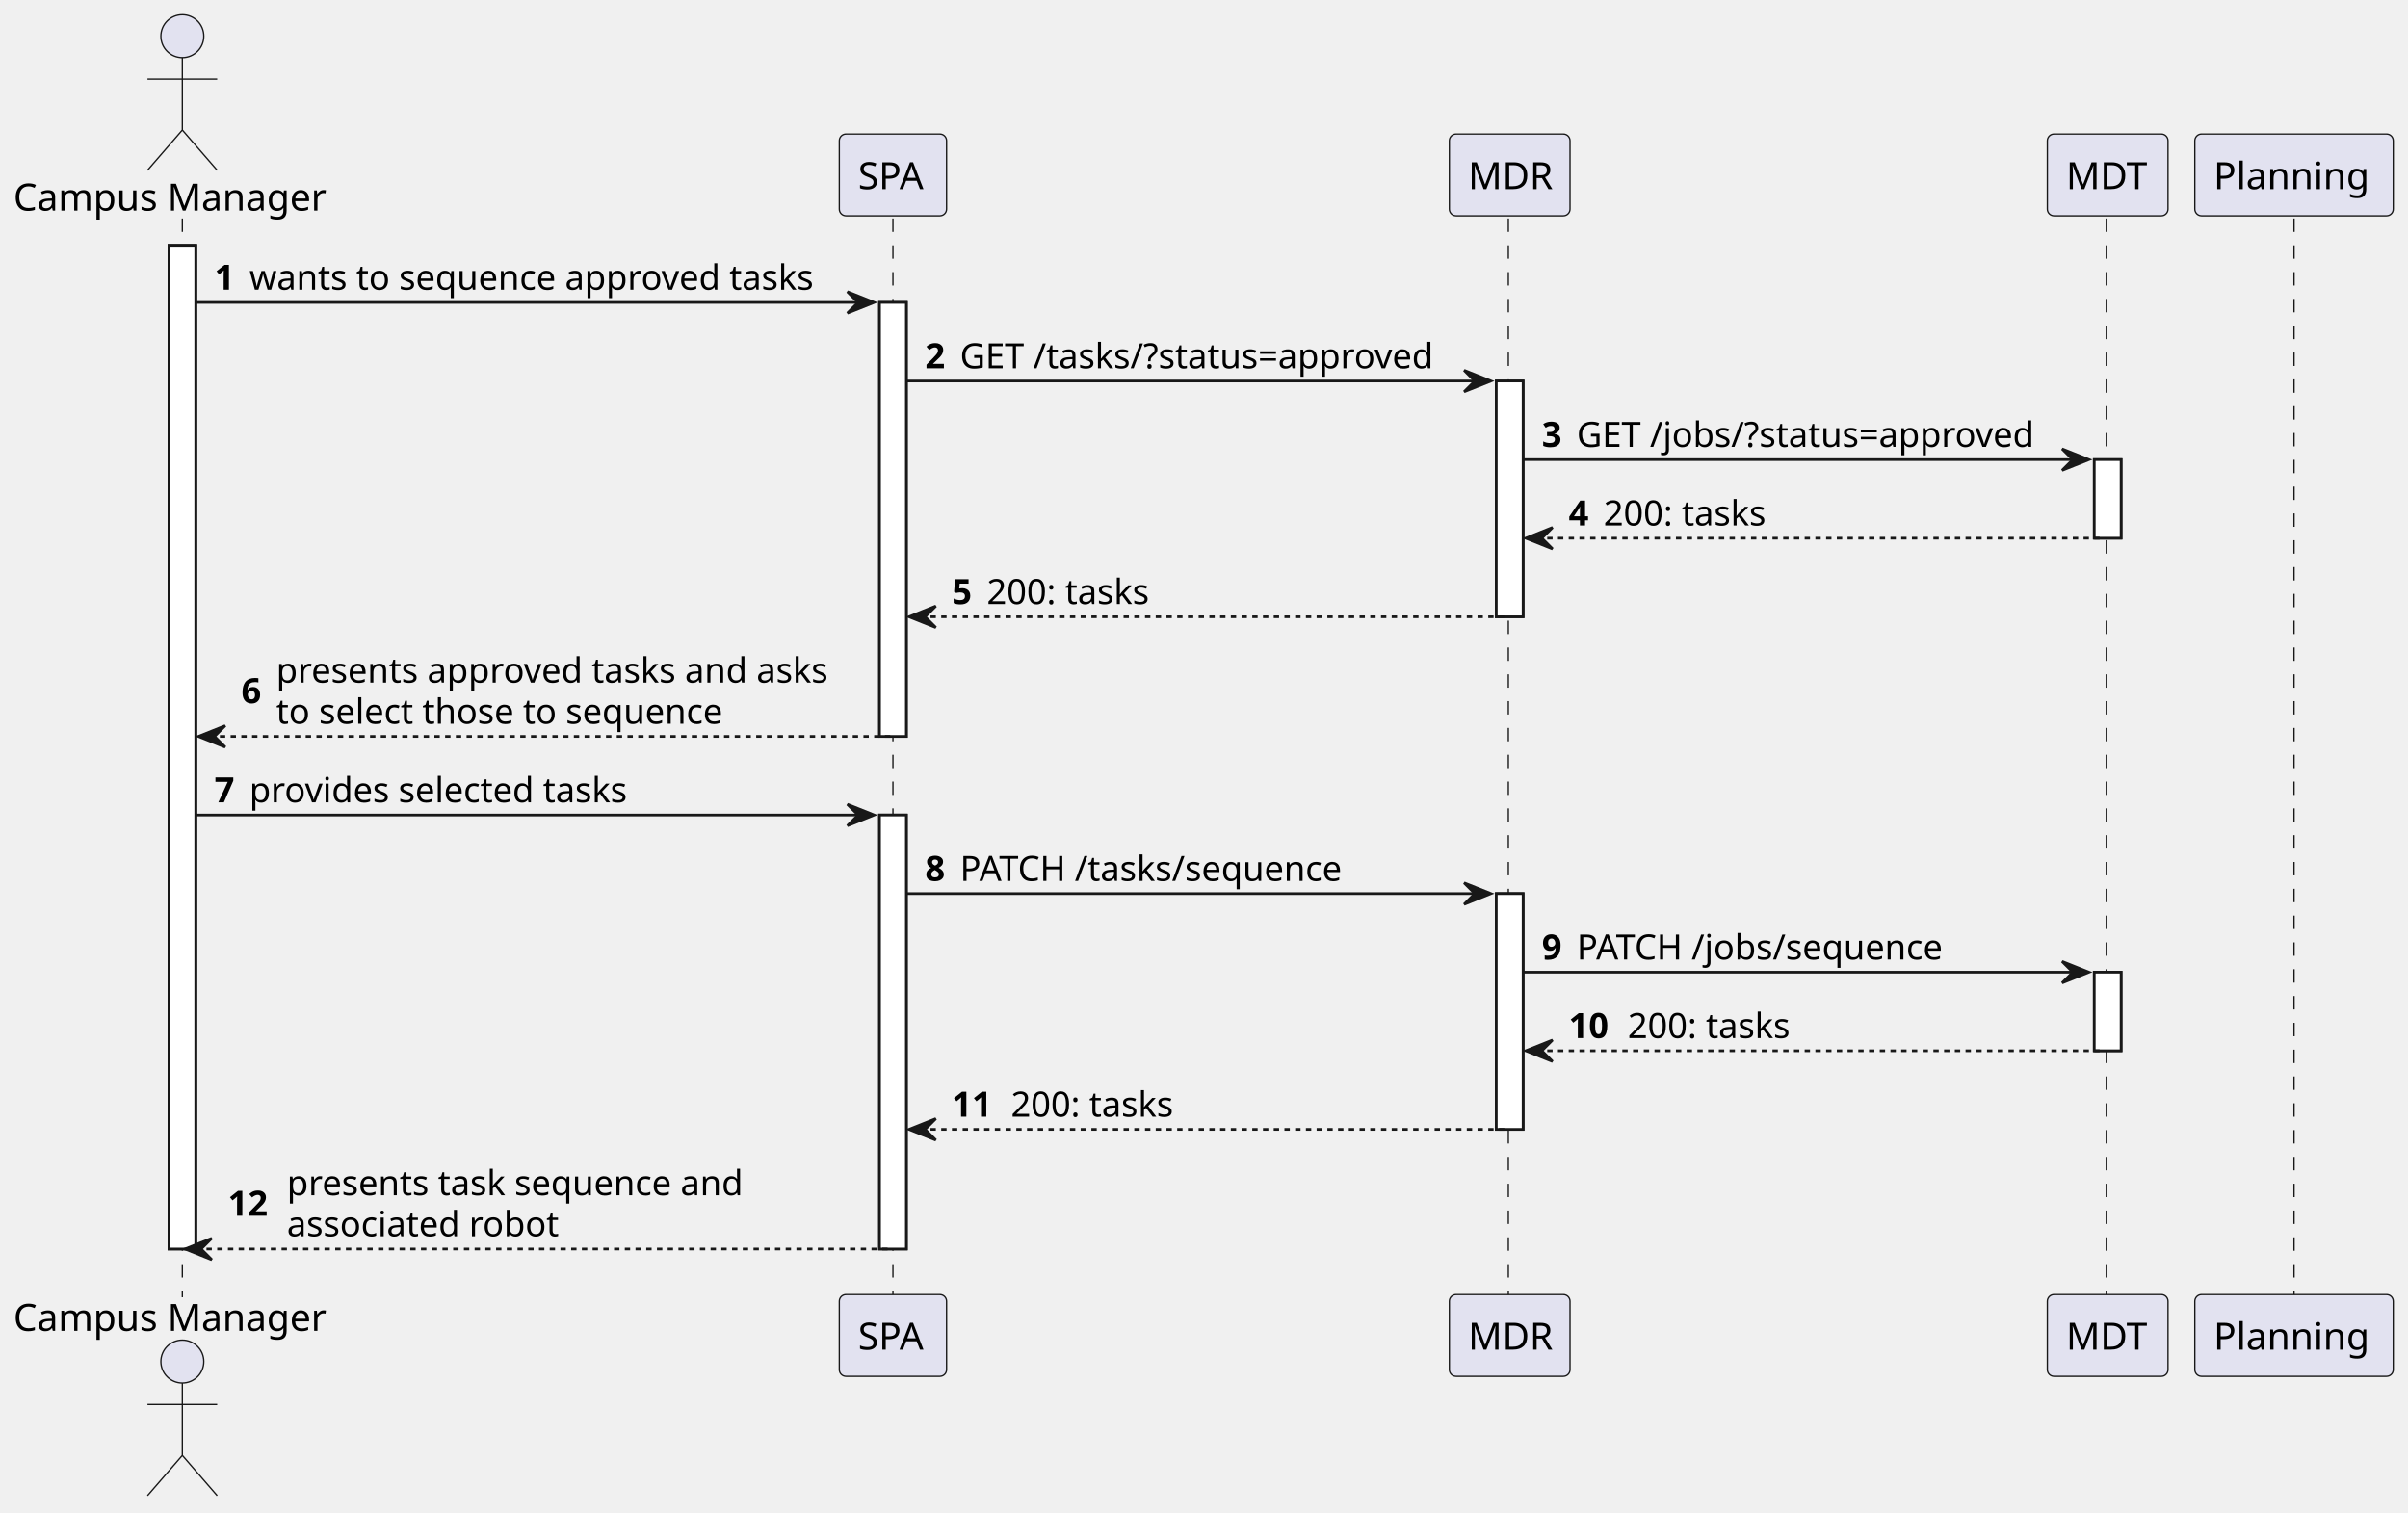
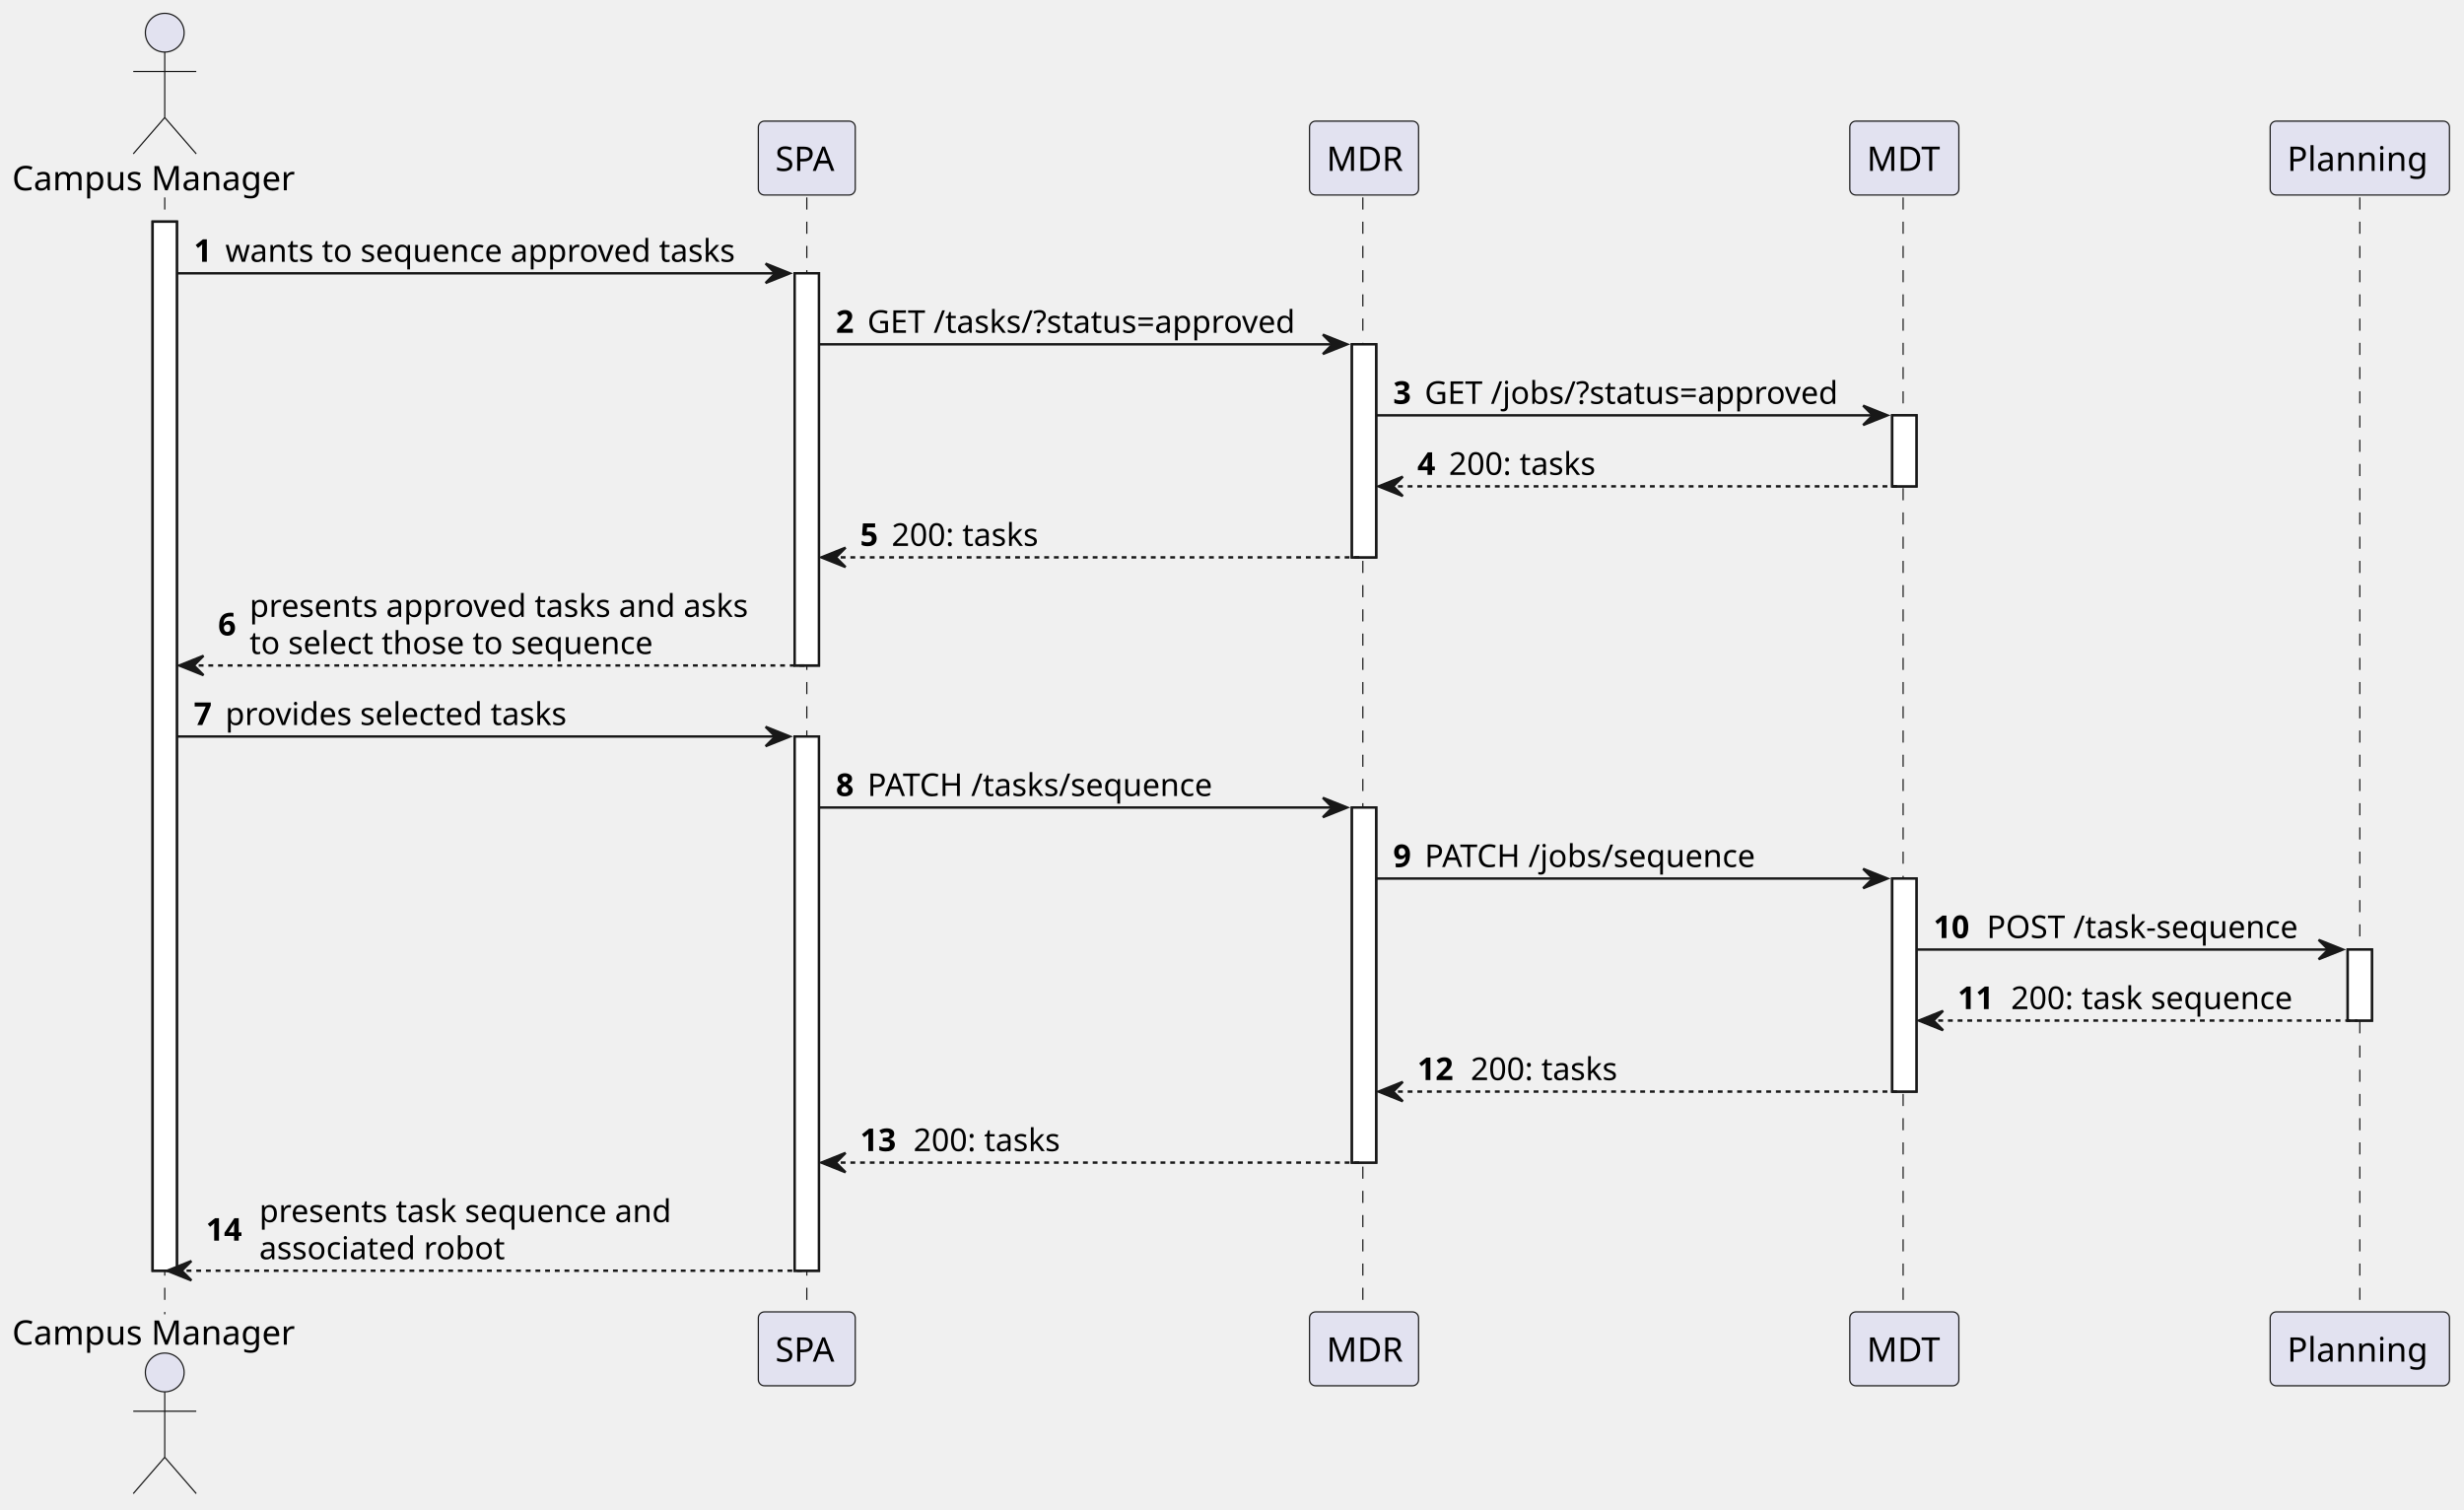
- <svg xmlns="http://www.w3.org/2000/svg" contentStyleType="text/css" height="564px" preserveAspectRatio="none" style="width:898px;height:564px;background:#FFFFFF;" version="1.1" viewBox="0 0 898 564" width="898px" zoomAndPan="magnify">
+ <svg xmlns="http://www.w3.org/2000/svg" contentStyleType="text/css" height="623px" preserveAspectRatio="none" style="width:1017px;height:623px;background:#FFFFFF;" version="1.1" viewBox="0 0 1017 623" width="1017px" zoomAndPan="magnify">
  <defs />
  <g>
-     <rect fill="#FFFFFF" height="374.348" style="stroke:#181818;stroke-width:1.0;" width="10" x="63" y="91.488" />
+     <rect fill="#FFFFFF" height="432.969" style="stroke:#181818;stroke-width:1.0;" width="10" x="63" y="91.488" />
    <rect fill="#FFFFFF" height="161.863" style="stroke:#181818;stroke-width:1.0;" width="10" x="328" y="112.799" />
-     <rect fill="#FFFFFF" height="161.863" style="stroke:#181818;stroke-width:1.0;" width="10" x="328" y="303.973" />
+     <rect fill="#FFFFFF" height="220.484" style="stroke:#181818;stroke-width:1.0;" width="10" x="328" y="303.973" />
    <rect fill="#FFFFFF" height="87.932" style="stroke:#181818;stroke-width:1.0;" width="10" x="558" y="142.109" />
-     <rect fill="#FFFFFF" height="87.932" style="stroke:#181818;stroke-width:1.0;" width="10" x="558" y="333.283" />
+     <rect fill="#FFFFFF" height="146.553" style="stroke:#181818;stroke-width:1.0;" width="10" x="558" y="333.283" />
    <rect fill="#FFFFFF" height="29.311" style="stroke:#181818;stroke-width:1.0;" width="10" x="781" y="171.42" />
-     <rect fill="#FFFFFF" height="29.311" style="stroke:#181818;stroke-width:1.0;" width="10" x="781" y="362.594" />
-     <line style="stroke:#181818;stroke-width:0.5;stroke-dasharray:5.0,5.0;" x1="68" x2="68" y1="81.488" y2="483.836" />
-     <line style="stroke:#181818;stroke-width:0.5;stroke-dasharray:5.0,5.0;" x1="333" x2="333" y1="81.488" y2="483.836" />
-     <line style="stroke:#181818;stroke-width:0.5;stroke-dasharray:5.0,5.0;" x1="562.5" x2="562.5" y1="81.488" y2="483.836" />
-     <line style="stroke:#181818;stroke-width:0.5;stroke-dasharray:5.0,5.0;" x1="785.5" x2="785.5" y1="81.488" y2="483.836" />
-     <line style="stroke:#181818;stroke-width:0.5;stroke-dasharray:5.0,5.0;" x1="855.5" x2="855.5" y1="81.488" y2="483.836" />
+     <rect fill="#FFFFFF" height="87.932" style="stroke:#181818;stroke-width:1.0;" width="10" x="781" y="362.594" />
+     <rect fill="#FFFFFF" height="29.311" style="stroke:#181818;stroke-width:1.0;" width="10" x="969" y="391.904" />
+     <line style="stroke:#181818;stroke-width:0.5;stroke-dasharray:5.0,5.0;" x1="68" x2="68" y1="81.488" y2="542.457" />
+     <line style="stroke:#181818;stroke-width:0.5;stroke-dasharray:5.0,5.0;" x1="333" x2="333" y1="81.488" y2="542.457" />
+     <line style="stroke:#181818;stroke-width:0.5;stroke-dasharray:5.0,5.0;" x1="562.5" x2="562.5" y1="81.488" y2="542.457" />
+     <line style="stroke:#181818;stroke-width:0.5;stroke-dasharray:5.0,5.0;" x1="785.5" x2="785.5" y1="81.488" y2="542.457" />
+     <line style="stroke:#181818;stroke-width:0.5;stroke-dasharray:5.0,5.0;" x1="974" x2="974" y1="81.488" y2="542.457" />
    <text fill="#000000" font-family="sans-serif" font-size="14" lengthAdjust="spacing" textLength="120" x="5" y="78.535">Campus Manager</text>
    <ellipse cx="68" cy="13.5" fill="#E2E2F0" rx="8" ry="8" style="stroke:#181818;stroke-width:0.5;" />
    <path d="M68,21.5 L68,48.5 M55,29.5 L81,29.5 M68,48.5 L55,63.5 M68,48.5 L81,63.5 " fill="none" style="stroke:#181818;stroke-width:0.5;" />
-     <text fill="#000000" font-family="sans-serif" font-size="14" lengthAdjust="spacing" textLength="120" x="5" y="496.371">Campus Manager</text>
-     <ellipse cx="68" cy="507.824" fill="#E2E2F0" rx="8" ry="8" style="stroke:#181818;stroke-width:0.5;" />
-     <path d="M68,515.824 L68,542.824 M55,523.824 L81,523.824 M68,542.824 L55,557.824 M68,542.824 L81,557.824 " fill="none" style="stroke:#181818;stroke-width:0.5;" />
+     <text fill="#000000" font-family="sans-serif" font-size="14" lengthAdjust="spacing" textLength="120" x="5" y="554.992">Campus Manager</text>
+     <ellipse cx="68" cy="566.445" fill="#E2E2F0" rx="8" ry="8" style="stroke:#181818;stroke-width:0.5;" />
+     <path d="M68,574.445 L68,601.445 M55,582.445 L81,582.445 M68,601.445 L55,616.445 M68,601.445 L81,616.445 " fill="none" style="stroke:#181818;stroke-width:0.5;" />
    <rect fill="#E2E2F0" height="30.488" rx="2.5" ry="2.5" style="stroke:#181818;stroke-width:0.5;" width="40" x="313" y="50" />
    <text fill="#000000" font-family="sans-serif" font-size="14" lengthAdjust="spacing" textLength="26" x="320" y="70.535">SPA</text>
-     <rect fill="#E2E2F0" height="30.488" rx="2.5" ry="2.5" style="stroke:#181818;stroke-width:0.5;" width="40" x="313" y="482.836" />
-     <text fill="#000000" font-family="sans-serif" font-size="14" lengthAdjust="spacing" textLength="26" x="320" y="503.371">SPA</text>
+     <rect fill="#E2E2F0" height="30.488" rx="2.5" ry="2.5" style="stroke:#181818;stroke-width:0.5;" width="40" x="313" y="541.457" />
+     <text fill="#000000" font-family="sans-serif" font-size="14" lengthAdjust="spacing" textLength="26" x="320" y="561.992">SPA</text>
    <rect fill="#E2E2F0" height="30.488" rx="2.5" ry="2.5" style="stroke:#181818;stroke-width:0.5;" width="45" x="540.5" y="50" />
    <text fill="#000000" font-family="sans-serif" font-size="14" lengthAdjust="spacing" textLength="31" x="547.5" y="70.535">MDR</text>
-     <rect fill="#E2E2F0" height="30.488" rx="2.5" ry="2.5" style="stroke:#181818;stroke-width:0.5;" width="45" x="540.5" y="482.836" />
-     <text fill="#000000" font-family="sans-serif" font-size="14" lengthAdjust="spacing" textLength="31" x="547.5" y="503.371">MDR</text>
+     <rect fill="#E2E2F0" height="30.488" rx="2.5" ry="2.5" style="stroke:#181818;stroke-width:0.5;" width="45" x="540.5" y="541.457" />
+     <text fill="#000000" font-family="sans-serif" font-size="14" lengthAdjust="spacing" textLength="31" x="547.5" y="561.992">MDR</text>
    <rect fill="#E2E2F0" height="30.488" rx="2.5" ry="2.5" style="stroke:#181818;stroke-width:0.5;" width="45" x="763.5" y="50" />
    <text fill="#000000" font-family="sans-serif" font-size="14" lengthAdjust="spacing" textLength="31" x="770.5" y="70.535">MDT</text>
-     <rect fill="#E2E2F0" height="30.488" rx="2.5" ry="2.5" style="stroke:#181818;stroke-width:0.5;" width="45" x="763.5" y="482.836" />
-     <text fill="#000000" font-family="sans-serif" font-size="14" lengthAdjust="spacing" textLength="31" x="770.5" y="503.371">MDT</text>
-     <rect fill="#E2E2F0" height="30.488" rx="2.5" ry="2.5" style="stroke:#181818;stroke-width:0.5;" width="74" x="818.5" y="50" />
-     <text fill="#000000" font-family="sans-serif" font-size="14" lengthAdjust="spacing" textLength="60" x="825.5" y="70.535">Planning</text>
-     <rect fill="#E2E2F0" height="30.488" rx="2.5" ry="2.5" style="stroke:#181818;stroke-width:0.5;" width="74" x="818.5" y="482.836" />
-     <text fill="#000000" font-family="sans-serif" font-size="14" lengthAdjust="spacing" textLength="60" x="825.5" y="503.371">Planning</text>
-     <rect fill="#FFFFFF" height="374.348" style="stroke:#181818;stroke-width:1.0;" width="10" x="63" y="91.488" />
+     <rect fill="#E2E2F0" height="30.488" rx="2.5" ry="2.5" style="stroke:#181818;stroke-width:0.5;" width="45" x="763.5" y="541.457" />
+     <text fill="#000000" font-family="sans-serif" font-size="14" lengthAdjust="spacing" textLength="31" x="770.5" y="561.992">MDT</text>
+     <rect fill="#E2E2F0" height="30.488" rx="2.5" ry="2.5" style="stroke:#181818;stroke-width:0.5;" width="74" x="937" y="50" />
+     <text fill="#000000" font-family="sans-serif" font-size="14" lengthAdjust="spacing" textLength="60" x="944" y="70.535">Planning</text>
+     <rect fill="#E2E2F0" height="30.488" rx="2.5" ry="2.5" style="stroke:#181818;stroke-width:0.5;" width="74" x="937" y="541.457" />
+     <text fill="#000000" font-family="sans-serif" font-size="14" lengthAdjust="spacing" textLength="60" x="944" y="561.992">Planning</text>
+     <rect fill="#FFFFFF" height="432.969" style="stroke:#181818;stroke-width:1.0;" width="10" x="63" y="91.488" />
    <rect fill="#FFFFFF" height="161.863" style="stroke:#181818;stroke-width:1.0;" width="10" x="328" y="112.799" />
-     <rect fill="#FFFFFF" height="161.863" style="stroke:#181818;stroke-width:1.0;" width="10" x="328" y="303.973" />
+     <rect fill="#FFFFFF" height="220.484" style="stroke:#181818;stroke-width:1.0;" width="10" x="328" y="303.973" />
    <rect fill="#FFFFFF" height="87.932" style="stroke:#181818;stroke-width:1.0;" width="10" x="558" y="142.109" />
-     <rect fill="#FFFFFF" height="87.932" style="stroke:#181818;stroke-width:1.0;" width="10" x="558" y="333.283" />
+     <rect fill="#FFFFFF" height="146.553" style="stroke:#181818;stroke-width:1.0;" width="10" x="558" y="333.283" />
    <rect fill="#FFFFFF" height="29.311" style="stroke:#181818;stroke-width:1.0;" width="10" x="781" y="171.42" />
-     <rect fill="#FFFFFF" height="29.311" style="stroke:#181818;stroke-width:1.0;" width="10" x="781" y="362.594" />
+     <rect fill="#FFFFFF" height="87.932" style="stroke:#181818;stroke-width:1.0;" width="10" x="781" y="362.594" />
+     <rect fill="#FFFFFF" height="29.311" style="stroke:#181818;stroke-width:1.0;" width="10" x="969" y="391.904" />
    <polygon fill="#181818" points="316,108.799,326,112.799,316,116.799,320,112.799" style="stroke:#181818;stroke-width:1.0;" />
    <line style="stroke:#181818;stroke-width:1.0;" x1="73" x2="322" y1="112.799" y2="112.799" />
    <text fill="#000000" font-family="sans-serif" font-size="13" font-weight="bold" lengthAdjust="spacing" textLength="9" x="80" y="108.057">1</text>
    <text fill="#000000" font-family="sans-serif" font-size="13" lengthAdjust="spacing" textLength="217" x="93" y="108.057">wants to sequence approved tasks</text>
    <polygon fill="#181818" points="546,138.109,556,142.109,546,146.109,550,142.109" style="stroke:#181818;stroke-width:1.0;" />
    <line style="stroke:#181818;stroke-width:1.0;" x1="338" x2="552" y1="142.109" y2="142.109" />
    <text fill="#000000" font-family="sans-serif" font-size="13" font-weight="bold" lengthAdjust="spacing" textLength="9" x="345" y="137.367">2</text>
    <text fill="#000000" font-family="sans-serif" font-size="13" lengthAdjust="spacing" textLength="188" x="358" y="137.367">GET /tasks/?status=approved</text>
    <polygon fill="#181818" points="769,167.42,779,171.42,769,175.42,773,171.42" style="stroke:#181818;stroke-width:1.0;" />
    <line style="stroke:#181818;stroke-width:1.0;" x1="568" x2="775" y1="171.42" y2="171.42" />
    <text fill="#000000" font-family="sans-serif" font-size="13" font-weight="bold" lengthAdjust="spacing" textLength="9" x="575" y="166.678">3</text>
    <text fill="#000000" font-family="sans-serif" font-size="13" lengthAdjust="spacing" textLength="181" x="588" y="166.678">GET /jobs/?status=approved</text>
    <polygon fill="#181818" points="579,196.731,569,200.731,579,204.731,575,200.731" style="stroke:#181818;stroke-width:1.0;" />
    <line style="stroke:#181818;stroke-width:1.0;stroke-dasharray:2.0,2.0;" x1="573" x2="785" y1="200.731" y2="200.731" />
    <text fill="#000000" font-family="sans-serif" font-size="13" font-weight="bold" lengthAdjust="spacing" textLength="9" x="585" y="195.988">4</text>
    <text fill="#000000" font-family="sans-serif" font-size="13" lengthAdjust="spacing" textLength="66" x="598" y="195.988">200: tasks</text>
    <polygon fill="#181818" points="349,226.041,339,230.041,349,234.041,345,230.041" style="stroke:#181818;stroke-width:1.0;" />
    <line style="stroke:#181818;stroke-width:1.0;stroke-dasharray:2.0,2.0;" x1="343" x2="562" y1="230.041" y2="230.041" />
    <text fill="#000000" font-family="sans-serif" font-size="13" font-weight="bold" lengthAdjust="spacing" textLength="9" x="355" y="225.299">5</text>
    <text fill="#000000" font-family="sans-serif" font-size="13" lengthAdjust="spacing" textLength="66" x="368" y="225.299">200: tasks</text>
    <polygon fill="#181818" points="84,270.662,74,274.662,84,278.662,80,274.662" style="stroke:#181818;stroke-width:1.0;" />
    <line style="stroke:#181818;stroke-width:1.0;stroke-dasharray:2.0,2.0;" x1="78" x2="332" y1="274.662" y2="274.662" />
    <text fill="#000000" font-family="sans-serif" font-size="13" font-weight="bold" lengthAdjust="spacing" textLength="9" x="90" y="262.265">6</text>
    <text fill="#000000" font-family="sans-serif" font-size="13" lengthAdjust="spacing" textLength="214" x="103" y="254.609">presents approved tasks and asks</text>
    <text fill="#000000" font-family="sans-serif" font-size="13" lengthAdjust="spacing" textLength="173" x="103" y="269.92">to select those to sequence</text>
    <polygon fill="#181818" points="316,299.973,326,303.973,316,307.973,320,303.973" style="stroke:#181818;stroke-width:1.0;" />
    <line style="stroke:#181818;stroke-width:1.0;" x1="73" x2="322" y1="303.973" y2="303.973" />
    <text fill="#000000" font-family="sans-serif" font-size="13" font-weight="bold" lengthAdjust="spacing" textLength="9" x="80" y="299.231">7</text>
    <text fill="#000000" font-family="sans-serif" font-size="13" lengthAdjust="spacing" textLength="148" x="93" y="299.231">provides selected tasks</text>
    <polygon fill="#181818" points="546,329.283,556,333.283,546,337.283,550,333.283" style="stroke:#181818;stroke-width:1.0;" />
    <line style="stroke:#181818;stroke-width:1.0;" x1="338" x2="552" y1="333.283" y2="333.283" />
    <text fill="#000000" font-family="sans-serif" font-size="13" font-weight="bold" lengthAdjust="spacing" textLength="9" x="345" y="328.541">8</text>
    <text fill="#000000" font-family="sans-serif" font-size="13" lengthAdjust="spacing" textLength="154" x="358" y="328.541">PATCH /tasks/sequence</text>
    <polygon fill="#181818" points="769,358.594,779,362.594,769,366.594,773,362.594" style="stroke:#181818;stroke-width:1.0;" />
    <line style="stroke:#181818;stroke-width:1.0;" x1="568" x2="775" y1="362.594" y2="362.594" />
    <text fill="#000000" font-family="sans-serif" font-size="13" font-weight="bold" lengthAdjust="spacing" textLength="9" x="575" y="357.852">9</text>
    <text fill="#000000" font-family="sans-serif" font-size="13" lengthAdjust="spacing" textLength="147" x="588" y="357.852">PATCH /jobs/sequence</text>
-     <polygon fill="#181818" points="579,387.904,569,391.904,579,395.904,575,391.904" style="stroke:#181818;stroke-width:1.0;" />
-     <line style="stroke:#181818;stroke-width:1.0;stroke-dasharray:2.0,2.0;" x1="573" x2="785" y1="391.904" y2="391.904" />
-     <text fill="#000000" font-family="sans-serif" font-size="13" font-weight="bold" lengthAdjust="spacing" textLength="18" x="585" y="387.162">10</text>
-     <text fill="#000000" font-family="sans-serif" font-size="13" lengthAdjust="spacing" textLength="66" x="607" y="387.162">200: tasks</text>
-     <polygon fill="#181818" points="349,417.215,339,421.215,349,425.215,345,421.215" style="stroke:#181818;stroke-width:1.0;" />
-     <line style="stroke:#181818;stroke-width:1.0;stroke-dasharray:2.0,2.0;" x1="343" x2="562" y1="421.215" y2="421.215" />
-     <text fill="#000000" font-family="sans-serif" font-size="13" font-weight="bold" lengthAdjust="spacing" textLength="18" x="355" y="416.473">11</text>
-     <text fill="#000000" font-family="sans-serif" font-size="13" lengthAdjust="spacing" textLength="66" x="377" y="416.473">200: tasks</text>
-     <polygon fill="#181818" points="79,461.836,69,465.836,79,469.836,75,465.836" style="stroke:#181818;stroke-width:1.0;" />
-     <line style="stroke:#181818;stroke-width:1.0;stroke-dasharray:2.0,2.0;" x1="73" x2="332" y1="465.836" y2="465.836" />
-     <text fill="#000000" font-family="sans-serif" font-size="13" font-weight="bold" lengthAdjust="spacing" textLength="18" x="85" y="453.438">12</text>
-     <text fill="#000000" font-family="sans-serif" font-size="13" lengthAdjust="spacing" textLength="175" x="107" y="445.783">presents task sequence and</text>
-     <text fill="#000000" font-family="sans-serif" font-size="13" lengthAdjust="spacing" textLength="105" x="107" y="461.094">associated robot</text>
+     <polygon fill="#181818" points="957,387.904,967,391.904,957,395.904,961,391.904" style="stroke:#181818;stroke-width:1.0;" />
+     <line style="stroke:#181818;stroke-width:1.0;" x1="791" x2="963" y1="391.904" y2="391.904" />
+     <text fill="#000000" font-family="sans-serif" font-size="13" font-weight="bold" lengthAdjust="spacing" textLength="18" x="798" y="387.162">10</text>
+     <text fill="#000000" font-family="sans-serif" font-size="13" lengthAdjust="spacing" textLength="137" x="820" y="387.162">POST /task-sequence</text>
+     <polygon fill="#181818" points="802,417.215,792,421.215,802,425.215,798,421.215" style="stroke:#181818;stroke-width:1.0;" />
+     <line style="stroke:#181818;stroke-width:1.0;stroke-dasharray:2.0,2.0;" x1="796" x2="973" y1="421.215" y2="421.215" />
+     <text fill="#000000" font-family="sans-serif" font-size="13" font-weight="bold" lengthAdjust="spacing" textLength="18" x="808" y="416.473">11</text>
+     <text fill="#000000" font-family="sans-serif" font-size="13" lengthAdjust="spacing" textLength="122" x="830" y="416.473">200: task sequence</text>
+     <polygon fill="#181818" points="579,446.525,569,450.525,579,454.525,575,450.525" style="stroke:#181818;stroke-width:1.0;" />
+     <line style="stroke:#181818;stroke-width:1.0;stroke-dasharray:2.0,2.0;" x1="573" x2="785" y1="450.525" y2="450.525" />
+     <text fill="#000000" font-family="sans-serif" font-size="13" font-weight="bold" lengthAdjust="spacing" textLength="18" x="585" y="445.783">12</text>
+     <text fill="#000000" font-family="sans-serif" font-size="13" lengthAdjust="spacing" textLength="66" x="607" y="445.783">200: tasks</text>
+     <polygon fill="#181818" points="349,475.836,339,479.836,349,483.836,345,479.836" style="stroke:#181818;stroke-width:1.0;" />
+     <line style="stroke:#181818;stroke-width:1.0;stroke-dasharray:2.0,2.0;" x1="343" x2="562" y1="479.836" y2="479.836" />
+     <text fill="#000000" font-family="sans-serif" font-size="13" font-weight="bold" lengthAdjust="spacing" textLength="18" x="355" y="475.094">13</text>
+     <text fill="#000000" font-family="sans-serif" font-size="13" lengthAdjust="spacing" textLength="66" x="377" y="475.094">200: tasks</text>
+     <polygon fill="#181818" points="79,520.457,69,524.457,79,528.457,75,524.457" style="stroke:#181818;stroke-width:1.0;" />
+     <line style="stroke:#181818;stroke-width:1.0;stroke-dasharray:2.0,2.0;" x1="73" x2="332" y1="524.457" y2="524.457" />
+     <text fill="#000000" font-family="sans-serif" font-size="13" font-weight="bold" lengthAdjust="spacing" textLength="18" x="85" y="512.06">14</text>
+     <text fill="#000000" font-family="sans-serif" font-size="13" lengthAdjust="spacing" textLength="175" x="107" y="504.404">presents task sequence and</text>
+     <text fill="#000000" font-family="sans-serif" font-size="13" lengthAdjust="spacing" textLength="105" x="107" y="519.715">associated robot</text>
  </g>
</svg>
